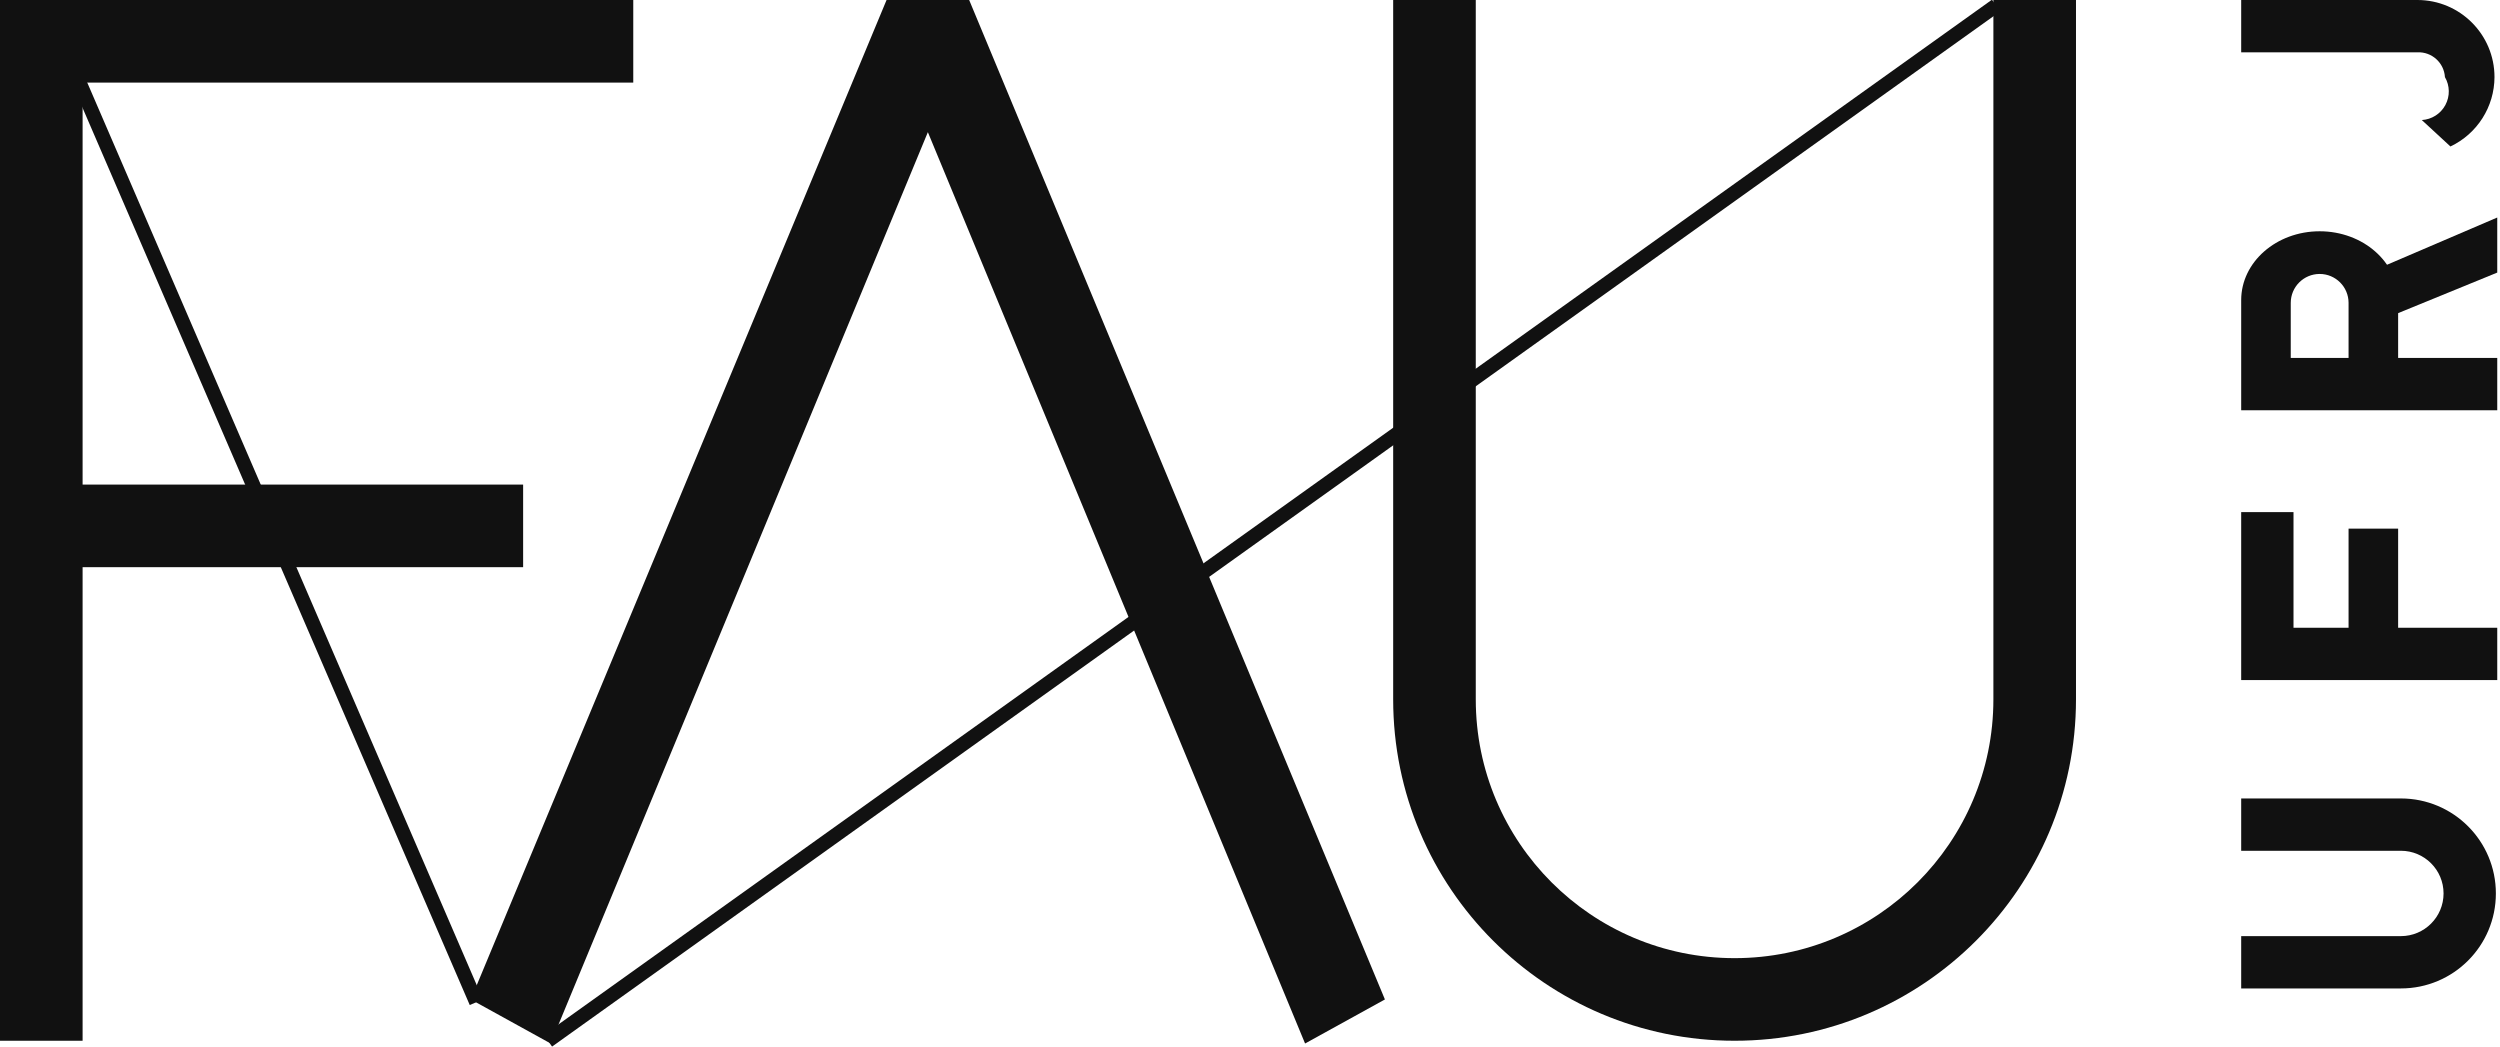
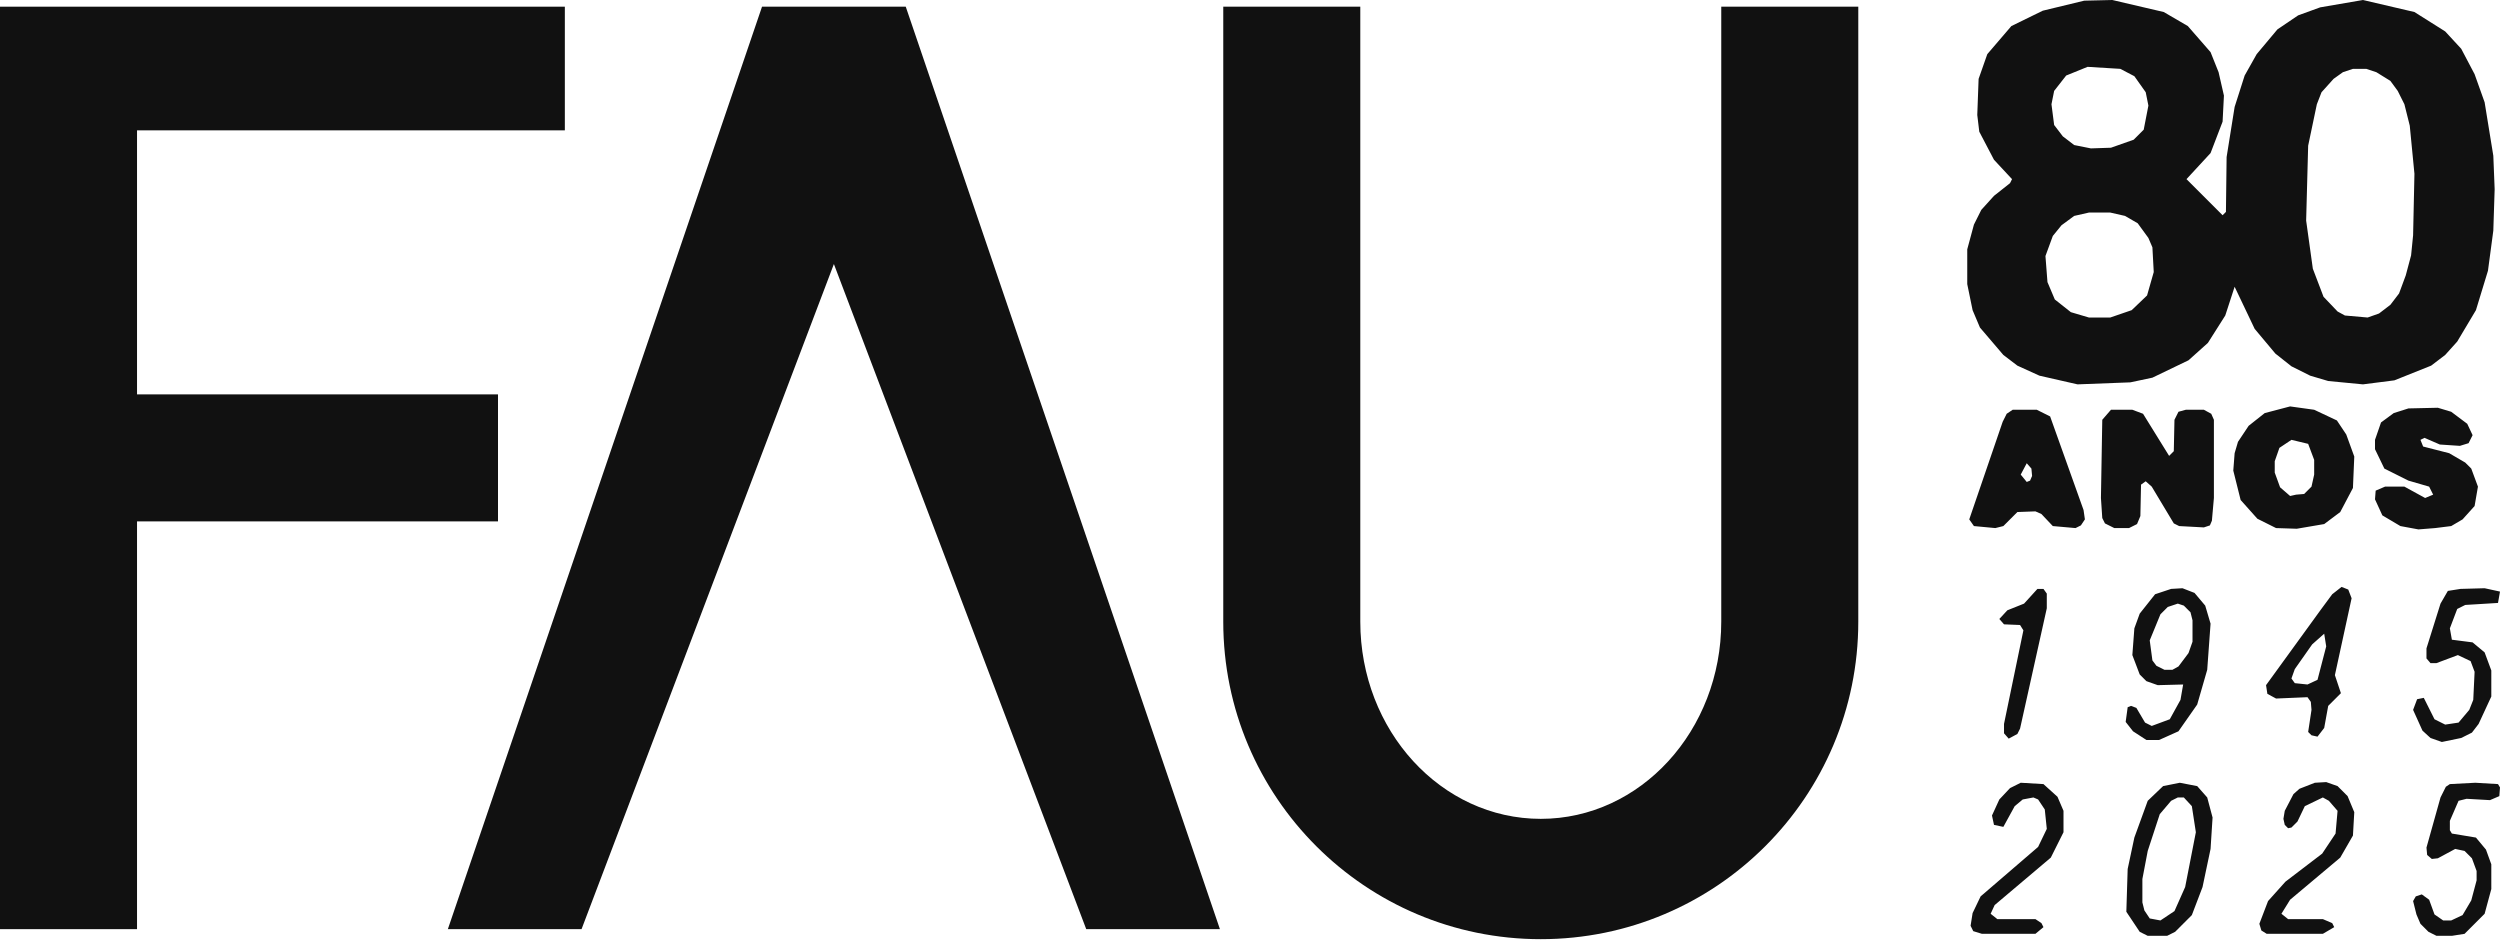
- <svg xmlns="http://www.w3.org/2000/svg" viewBox="0 0 454 190" fill="#111111">
-   <path d="M14 14 L86.5 182" stroke="#111111" stroke-width="2.6" stroke-linecap="butt" fill="none" />
-   <path d="M99.5 189 L362.5 1" stroke="#111111" stroke-width="2.6" stroke-linecap="butt" fill="none" />
-   <path d="M0 0 H115 V15 H15 V88 H95 V103 H15 V189 H0 Z" />
-   <path d="M161 0 H176 L251.5 181.5 L237 189.5 L168.5 24 L100 189.5 L85.5 181.5 Z" />
-   <path d="M253 0 H268 V127 A47 47 0 0 0 362 127 V0 H377 V127 A62 62 0 0 1 253 127 Z" />
-   <path d="M407 0 H439 A14 14 0 0 1 453 14 A14 14 0 0 1 445 26.6 L439.8 21.8 A5.2 5.2 0 0 0 444 14 A4.8 4.8 0 0 0 439 9.5 H407 Z" />
-   <path fill-rule="evenodd" d="M407 74.5 V54.5 A14.25 12.5 0 0 1 435.5 54.5 V65 H453.5 V74.5 Z M416 65 H426.5 V55 A5.25 5.25 0 0 0 416 55 Z" />
-   <path d="M425.5 51.5 L453.5 39.5 V49.5 L431.5 58.5 Z" />
-   <path d="M407 123.5 V93 H416.5 V114 H426.5 V96 H435.5 V114 H453.5 V123.5 Z" />
-   <path d="M407 145 H436 A17.25 17.25 0 0 1 436 179.5 H407 V170 H436 A7.75 7.75 0 0 0 436 154.5 H407 Z" />
+ <svg xmlns="http://www.w3.org/2000/svg" viewBox="0 0 374 141" fill="#111111">
+   <path d="M0 1 H84.5 V19.5 H20.5 V59 H74.5 V78 H20.5 V139 H0 Z" />
+   <path d="M114 1 H135.5 L182.5 139 H162.5 L124.75 39.5 L87 139 H67 Z" />
+   <path d="M183 1 H203.5 V93 A27 29.5 0 0 0 257.5 93 V1 H278 V93 A47.5 47.5 0 0 1 183 93 Z" />
+   <path fill-rule="evenodd" d="M311.8 0.1 L316.0 0.0 L323.7 1.8 L327.3 3.9 L330.7 7.8 L331.9 10.8 L332.7 14.3 L332.5 18.2 L330.7 22.9 L327.1 26.8 L332.5 32.2 L333.0 31.7 L333.1 23.5 L334.3 16.0 L335.8 11.3 L337.6 8.1 L340.7 4.4 L343.8 2.3 L347.1 1.1 L353.5 0.0 L361.2 1.8 L365.8 4.7 L368.2 7.3 L370.2 11.1 L371.7 15.3 L373.0 23.3 L373.2 28.3 L373.0 34.5 L372.2 40.5 L370.4 46.4 L367.6 51.1 L365.8 53.1 L363.7 54.7 L358.2 56.9 L353.5 57.5 L348.3 57.0 L345.6 56.2 L342.8 54.8 L340.4 52.9 L337.3 49.2 L334.3 42.9 L332.9 47.2 L330.3 51.3 L327.4 53.9 L322.0 56.5 L318.7 57.2 L310.8 57.5 L305.1 56.2 L301.8 54.7 L299.7 53.1 L296.2 49.0 L295.1 46.4 L294.3 42.5 L294.3 37.3 L295.3 33.6 L296.4 31.4 L298.3 29.3 L300.7 27.4 L301.0 26.8 L298.3 23.9 L296.1 19.7 L295.8 17.2 L296.0 11.8 L297.3 8.1 L300.9 3.9 L305.6 1.6 Z M312.3 10.0 L309.1 11.3 L307.3 13.6 L306.9 15.6 L307.3 18.7 L308.6 20.4 L310.3 21.7 L312.8 22.2 L315.8 22.1 L319.2 20.9 L320.7 19.4 L321.4 15.8 L321.0 13.8 L319.3 11.4 L317.2 10.3 Z M352.0 10.3 L350.5 10.8 L349.1 11.8 L347.3 13.8 L346.6 15.6 L345.3 21.8 L345.0 33.0 L346.0 40.2 L347.6 44.4 L349.7 46.6 L350.8 47.2 L354.2 47.5 L355.9 46.9 L357.6 45.6 L358.9 43.9 L359.9 41.2 L360.7 38.2 L361.0 35.2 L361.2 26.0 L360.5 18.8 L359.7 15.6 L358.7 13.6 L357.6 12.1 L355.5 10.8 L354.0 10.3 Z M312.5 31.8 L310.3 32.3 L308.4 33.7 L307.1 35.3 L306.0 38.3 L306.3 42.2 L307.4 44.8 L309.8 46.7 L312.5 47.5 L315.7 47.5 L318.9 46.4 L321.2 44.2 L322.2 40.7 L322.0 37.0 L321.4 35.6 L319.8 33.4 L317.9 32.3 L315.7 31.8 Z M342.6 60.8 L346.2 61.3 L349.6 62.9 L351.0 65.0 L352.2 68.3 L352.0 73.0 L350.1 76.6 L347.7 78.4 L343.6 79.1 L340.5 79.0 L337.7 77.6 L335.2 74.8 L334.1 70.4 L334.3 67.8 L334.8 66.1 L336.4 63.7 L338.8 61.8 Z M360.3 61.1 L364.7 61.0 L366.7 61.6 L369.1 63.4 L369.9 65.1 L369.3 66.3 L368.0 66.7 L365.0 66.5 L362.7 65.5 L362.1 65.8 L362.5 66.8 L366.4 67.8 L368.8 69.2 L369.7 70.1 L370.7 72.8 L370.2 75.7 L368.4 77.7 L366.7 78.7 L364.3 79.0 L361.8 79.2 L359.1 78.7 L356.4 77.1 L355.3 74.7 L355.4 73.4 L356.8 72.8 L359.7 72.8 L362.8 74.5 L364.0 74.0 L363.4 72.8 L360.3 71.9 L356.7 70.1 L355.3 67.2 L355.3 65.8 L356.2 63.2 L358.1 61.8 Z M301.1 61.3 L304.7 61.3 L306.7 62.3 L311.7 76.3 L311.9 77.7 L311.3 78.6 L310.5 79.0 L307.1 78.7 L305.4 76.9 L304.5 76.5 L301.8 76.6 L299.7 78.7 L298.5 79.0 L295.3 78.7 L294.6 77.7 L299.6 63.1 L300.2 61.9 Z M315.8 61.3 L319.0 61.3 L320.6 61.9 L324.5 68.2 L325.2 67.5 L325.3 62.8 L325.9 61.6 L327.0 61.3 L329.7 61.3 L330.8 61.9 L331.2 62.8 L331.2 74.5 L330.9 77.9 L330.6 78.6 L329.7 78.9 L326.0 78.7 L325.2 78.3 L321.9 72.8 L321.0 72.0 L320.3 72.5 L320.2 77.2 L319.7 78.4 L318.5 79.0 L316.3 79.0 L314.9 78.3 L314.5 77.5 L314.3 74.5 L314.5 62.8 Z M342.8 65.8 L341.0 67.0 L340.3 69.0 L340.3 70.7 L341.1 72.9 L342.6 74.2 L343.5 74.0 L344.7 73.9 L345.8 72.8 L346.2 71.0 L346.2 68.8 L345.3 66.4 Z M303.2 69.3 L302.3 71.0 L303.2 72.1 L303.7 71.9 L304.0 71.2 L303.9 70.1 Z M350.3 87.8 L351.3 88.2 L351.8 89.5 L349.3 101.0 L350.2 103.7 L348.3 105.6 L347.7 108.9 L346.7 110.2 L345.8 110.0 L345.3 109.5 L345.8 106.2 L345.7 105.0 L345.2 104.3 L340.5 104.5 L339.2 103.8 L339.0 102.5 L347.2 91.2 L348.9 88.9 Z M304.8 88.1 L305.7 88.1 L306.2 88.8 L306.2 91.0 L302.2 109.0 L301.8 109.8 L300.5 110.5 L299.8 109.7 L299.8 108.3 L302.7 94.3 L302.2 93.5 L299.8 93.4 L299.1 92.6 L300.3 91.3 L302.8 90.3 Z M324.8 88.1 L326.5 88.0 L328.3 88.7 L329.9 90.6 L330.7 93.3 L330.2 100.2 L328.7 105.4 L325.9 109.4 L323.0 110.7 L321.1 110.7 L319.1 109.4 L318.0 108.0 L318.3 105.8 L318.8 105.6 L319.6 105.9 L320.9 108.1 L321.9 108.6 L324.6 107.6 L326.2 104.7 L326.6 102.4 L322.8 102.5 L321.1 101.9 L320.1 100.9 L319.0 98.0 L319.3 94.0 L320.1 91.8 L322.4 88.9 Z M368.1 88.1 L371.7 88.0 L374.0 88.5 L373.7 90.2 L368.8 90.5 L367.6 91.1 L366.5 94.0 L366.8 95.7 L369.9 96.1 L371.7 97.6 L372.7 100.3 L372.7 104.2 L370.8 108.3 L369.8 109.6 L368.2 110.4 L365.3 111.0 L363.6 110.4 L362.4 109.3 L361.0 106.2 L361.6 104.6 L362.6 104.4 L364.2 107.6 L365.8 108.4 L367.8 108.1 L369.4 106.2 L370.0 104.7 L370.2 100.5 L369.6 98.9 L367.7 98.0 L364.5 99.2 L363.6 99.2 L363.0 98.5 L363.0 97.0 L365.1 90.3 L366.2 88.4 Z M325.8 90.3 L324.3 90.8 L323.2 91.9 L321.6 95.8 L322.0 98.8 L322.6 99.6 L323.8 100.2 L325.0 100.2 L325.9 99.7 L327.4 97.7 L328.0 96.0 L328.0 92.8 L327.7 91.6 L326.7 90.6 Z M347.7 94.8 L345.9 96.4 L343.3 100.1 L342.8 101.5 L343.3 102.2 L345.2 102.4 L346.7 101.7 L348.0 96.7 Z M302.3 117.1 L305.7 117.3 L307.8 119.2 L308.7 121.3 L308.7 124.5 L306.8 128.3 L298.4 135.4 L297.8 136.7 L298.8 137.5 L304.5 137.5 L305.4 138.1 L305.7 138.7 L304.5 139.7 L296.5 139.7 L295.2 139.3 L294.8 138.5 L295.1 136.6 L296.3 134.1 L304.9 126.7 L306.2 124.0 L305.9 121.1 L304.9 119.6 L304.2 119.3 L302.6 119.6 L301.4 120.6 L299.7 123.7 L298.3 123.4 L298.0 122.0 L299.1 119.6 L300.7 117.9 Z M326.1 117.1 L328.7 117.6 L330.2 119.3 L331.0 122.3 L330.7 127.0 L329.5 132.7 L327.9 136.9 L325.4 139.4 L324.2 140.0 L323.0 140.0 L321.3 140.0 L320.1 139.4 L318.1 136.4 L318.3 130.0 L319.3 125.3 L321.3 119.8 L323.6 117.6 Z M346.3 117.1 L348.0 117.0 L349.7 117.6 L351.2 119.1 L352.2 121.5 L352.0 125.0 L350.1 128.3 L342.6 134.6 L341.3 136.7 L342.3 137.5 L347.5 137.5 L348.9 138.1 L349.2 138.7 L347.5 139.7 L339.1 139.7 L338.3 139.2 L338.0 138.2 L339.3 134.8 L341.9 131.9 L347.4 127.7 L349.4 124.7 L349.7 121.3 L348.4 119.8 L347.5 119.3 L344.8 120.6 L343.7 122.9 L342.8 123.8 L342.3 123.9 L341.8 123.4 L341.6 122.5 L341.8 121.3 L343.1 118.8 L344.0 118.0 Z M370.3 117.1 L373.7 117.3 L374.0 117.8 L373.9 119.1 L372.5 119.7 L369.0 119.5 L367.8 119.8 L366.5 122.8 L366.5 124.2 L366.8 124.7 L370.4 125.3 L371.9 127.1 L372.7 129.3 L372.7 133.0 L371.7 136.7 L368.7 139.7 L366.8 140.0 L364.5 140.0 L363.3 139.4 L362.1 138.2 L361.5 136.8 L361.0 134.8 L361.4 134.1 L362.3 133.8 L363.4 134.6 L364.2 136.8 L365.5 137.7 L366.7 137.7 L368.4 136.9 L369.7 134.7 L370.5 131.7 L370.5 130.3 L369.8 128.4 L368.7 127.3 L367.3 127.0 L364.7 128.4 L363.8 128.5 L363.1 127.9 L363.0 126.8 L365.1 119.3 L365.9 117.7 L366.5 117.3 Z M325.8 119.3 L324.8 119.8 L323.1 121.8 L321.3 127.3 L320.5 131.5 L320.5 135.0 L320.8 136.2 L321.6 137.4 L323.2 137.7 L325.3 136.3 L326.9 132.7 L328.5 124.5 L327.9 120.6 L326.7 119.3 Z" />
</svg>
